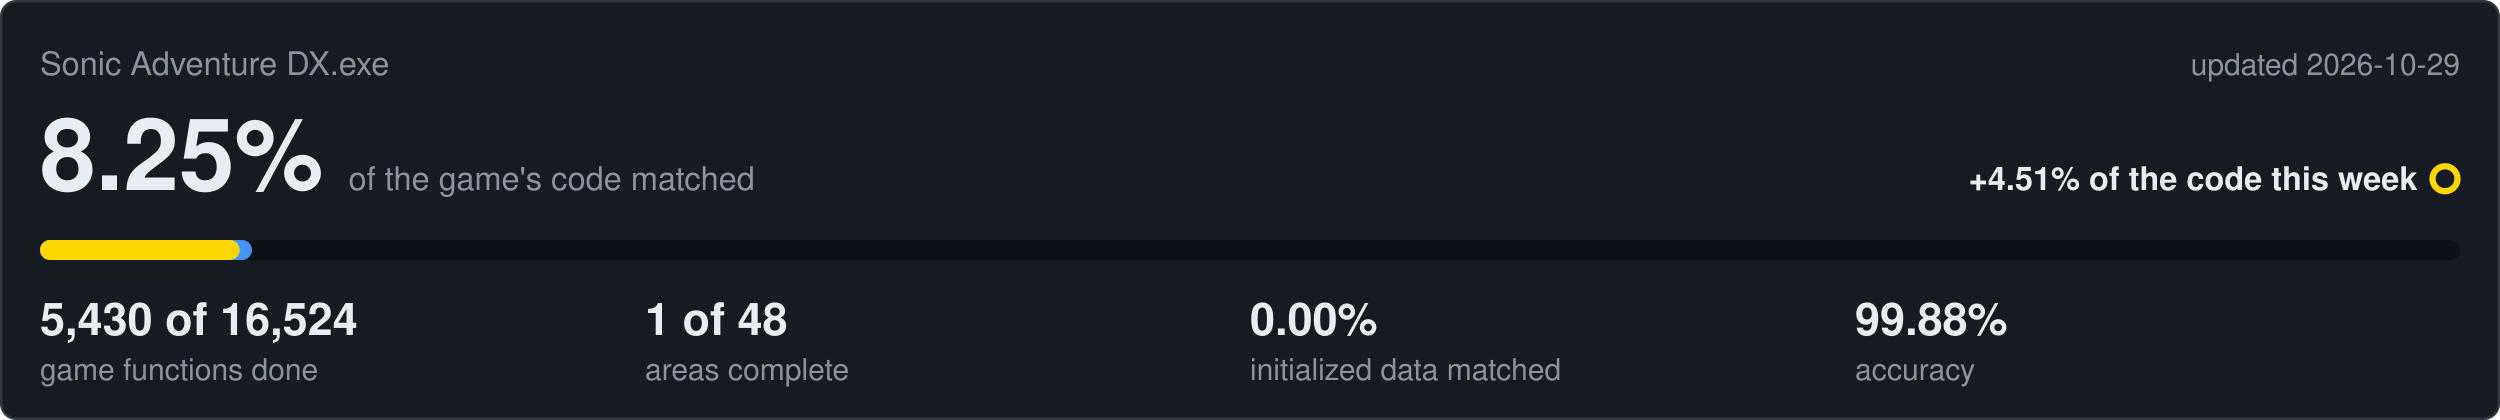
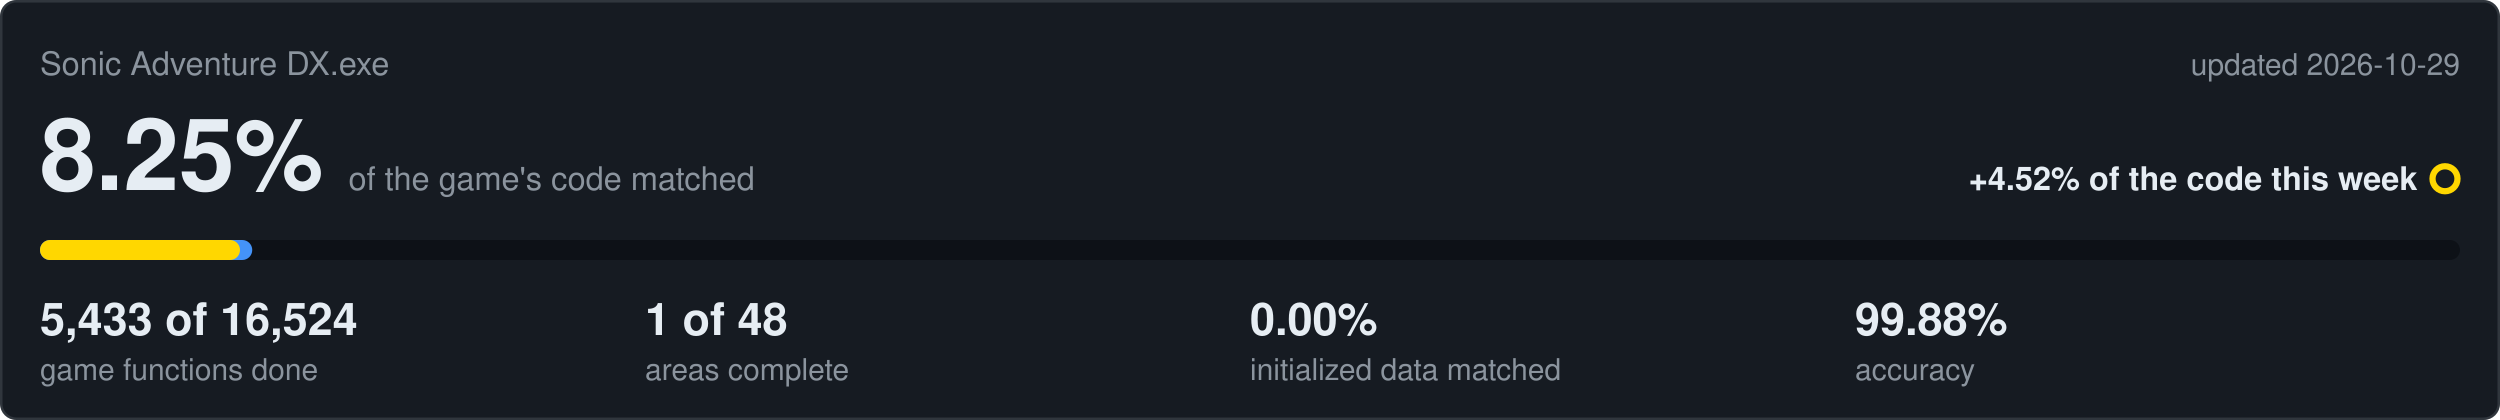
<svg xmlns="http://www.w3.org/2000/svg" viewBox="0 0 1000 168" width="1000" height="168">
  <rect x="0.5" y="0.5" width="999" height="167" rx="6" fill="#161b22" stroke="#30363d" />
  <text x="16" y="30" font-family="Segoe UI,Helvetica,Arial,sans-serif" font-size="13" fill="#8b949e">Sonic Adventure DX.exe</text>
  <text x="984" y="30" text-anchor="end" font-family="Segoe UI,Helvetica,Arial,sans-serif" font-size="12" fill="#8b949e">updated 2026-10-29</text>
  <text x="16" y="76" font-family="Segoe UI,Helvetica,Arial,sans-serif" font-size="40" font-weight="600" fill="#e6edf3">8.25%<tspan dx="10" font-size="13" font-weight="400" fill="#8b949e">of the game's code matched</tspan>
  </text>
-   <text x="967" y="76" text-anchor="end" font-family="Segoe UI,Helvetica,Arial,sans-serif" font-size="13" font-weight="600" fill="#e6edf3">+4.51% of the code this week</text>
+   <text x="967" y="76" text-anchor="end" font-family="Segoe UI,Helvetica,Arial,sans-serif" font-size="13" font-weight="600" fill="#e6edf3">+4.52% of the code this week</text>
  <circle cx="978" cy="71.5" r="5" fill="none" stroke="#ffd700" stroke-width="2.5" />
  <rect x="16" y="96" width="968" height="8" rx="4" fill="#0d1117" />
-   <rect x="16" y="96" width="84.8" height="8" rx="4" fill="#4493f8" />
-   <rect x="16" y="96" width="79.9" height="8" rx="4" fill="#ffd700" />
-   <text x="16" y="134" font-family="Segoe UI,Helvetica,Arial,sans-serif" font-size="18" font-weight="600" fill="#e6edf3">5,430 of 16,524</text>
+   <rect x="16" y="96" width="84.9" height="8" rx="4" fill="#4493f8" />
+   <rect x="16" y="96" width="80.0" height="8" rx="4" fill="#ffd700" />
+   <text x="16" y="134" font-family="Segoe UI,Helvetica,Arial,sans-serif" font-size="18" font-weight="600" fill="#e6edf3">5,433 of 16,524</text>
  <text x="16" y="152" font-family="Segoe UI,Helvetica,Arial,sans-serif" font-size="12" fill="#8b949e">game functions done</text>
  <text x="258" y="134" font-family="Segoe UI,Helvetica,Arial,sans-serif" font-size="18" font-weight="600" fill="#e6edf3">1 of 48</text>
  <text x="258" y="152" font-family="Segoe UI,Helvetica,Arial,sans-serif" font-size="12" fill="#8b949e">areas complete</text>
  <text x="500" y="134" font-family="Segoe UI,Helvetica,Arial,sans-serif" font-size="18" font-weight="600" fill="#e6edf3">0.00%</text>
  <text x="500" y="152" font-family="Segoe UI,Helvetica,Arial,sans-serif" font-size="12" fill="#8b949e">initialized data matched</text>
  <text x="742" y="134" font-family="Segoe UI,Helvetica,Arial,sans-serif" font-size="18" font-weight="600" fill="#e6edf3">99.88%</text>
  <text x="742" y="152" font-family="Segoe UI,Helvetica,Arial,sans-serif" font-size="12" fill="#8b949e">accuracy</text>
</svg>
